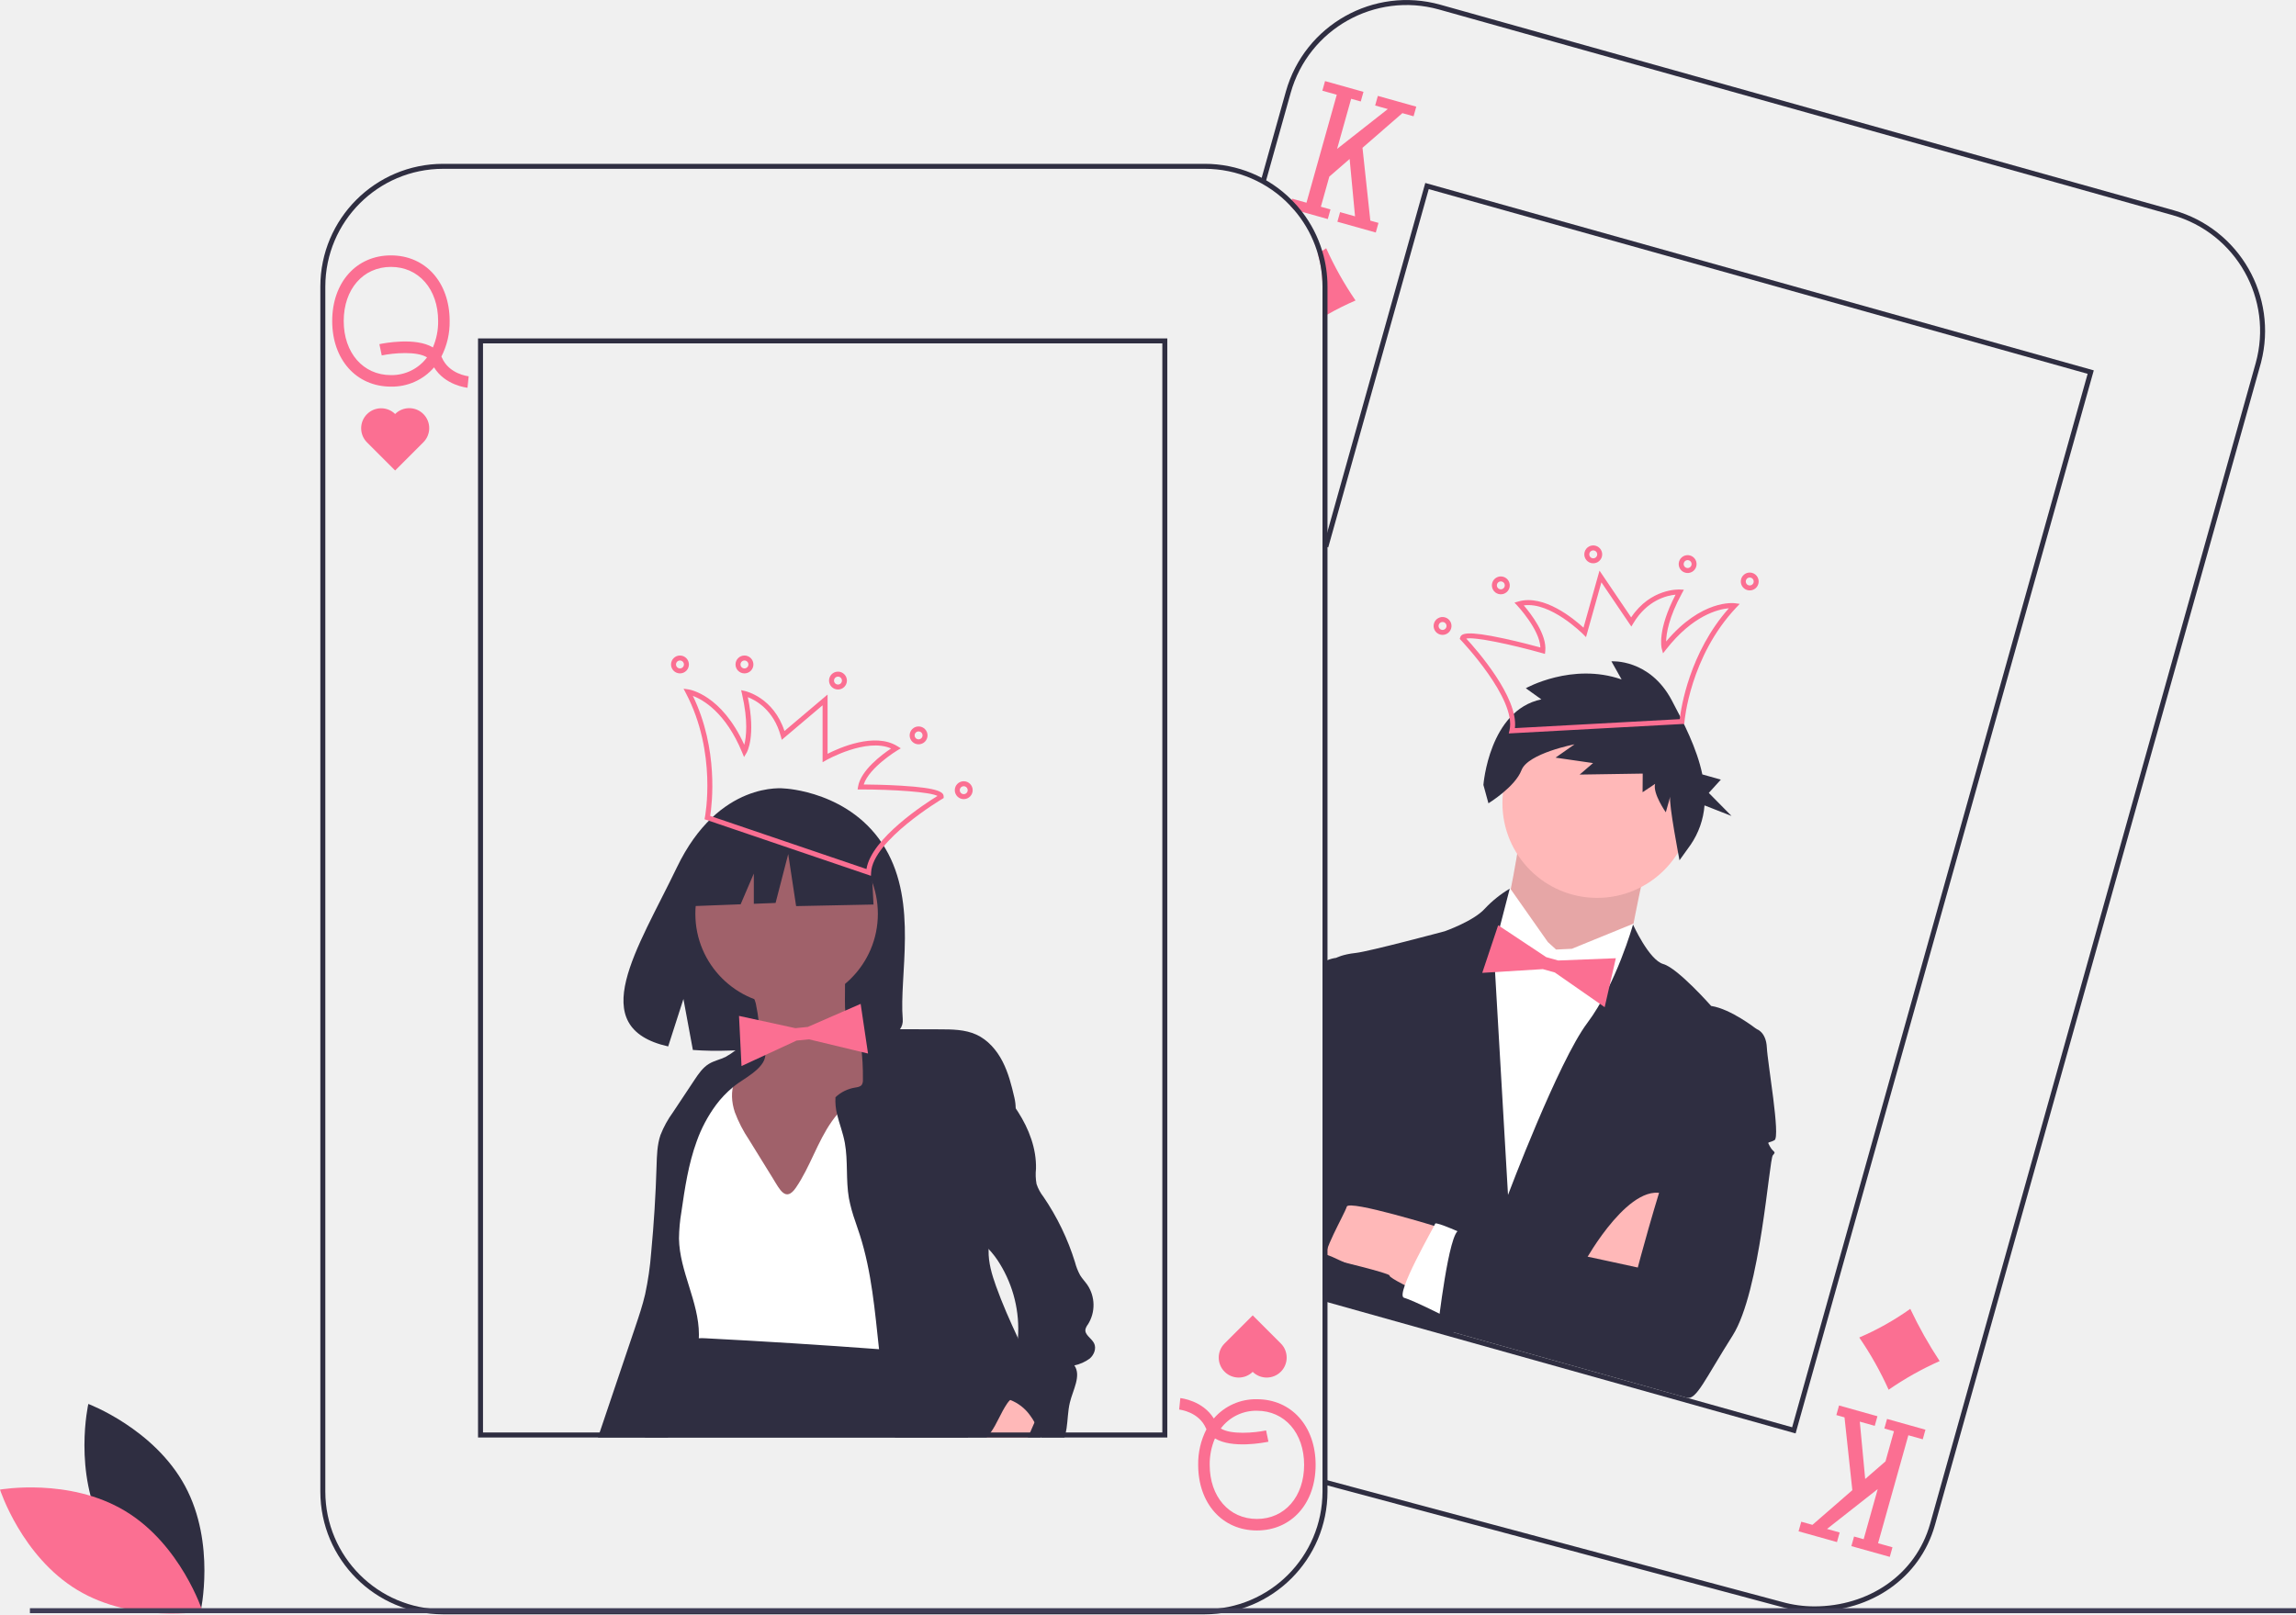
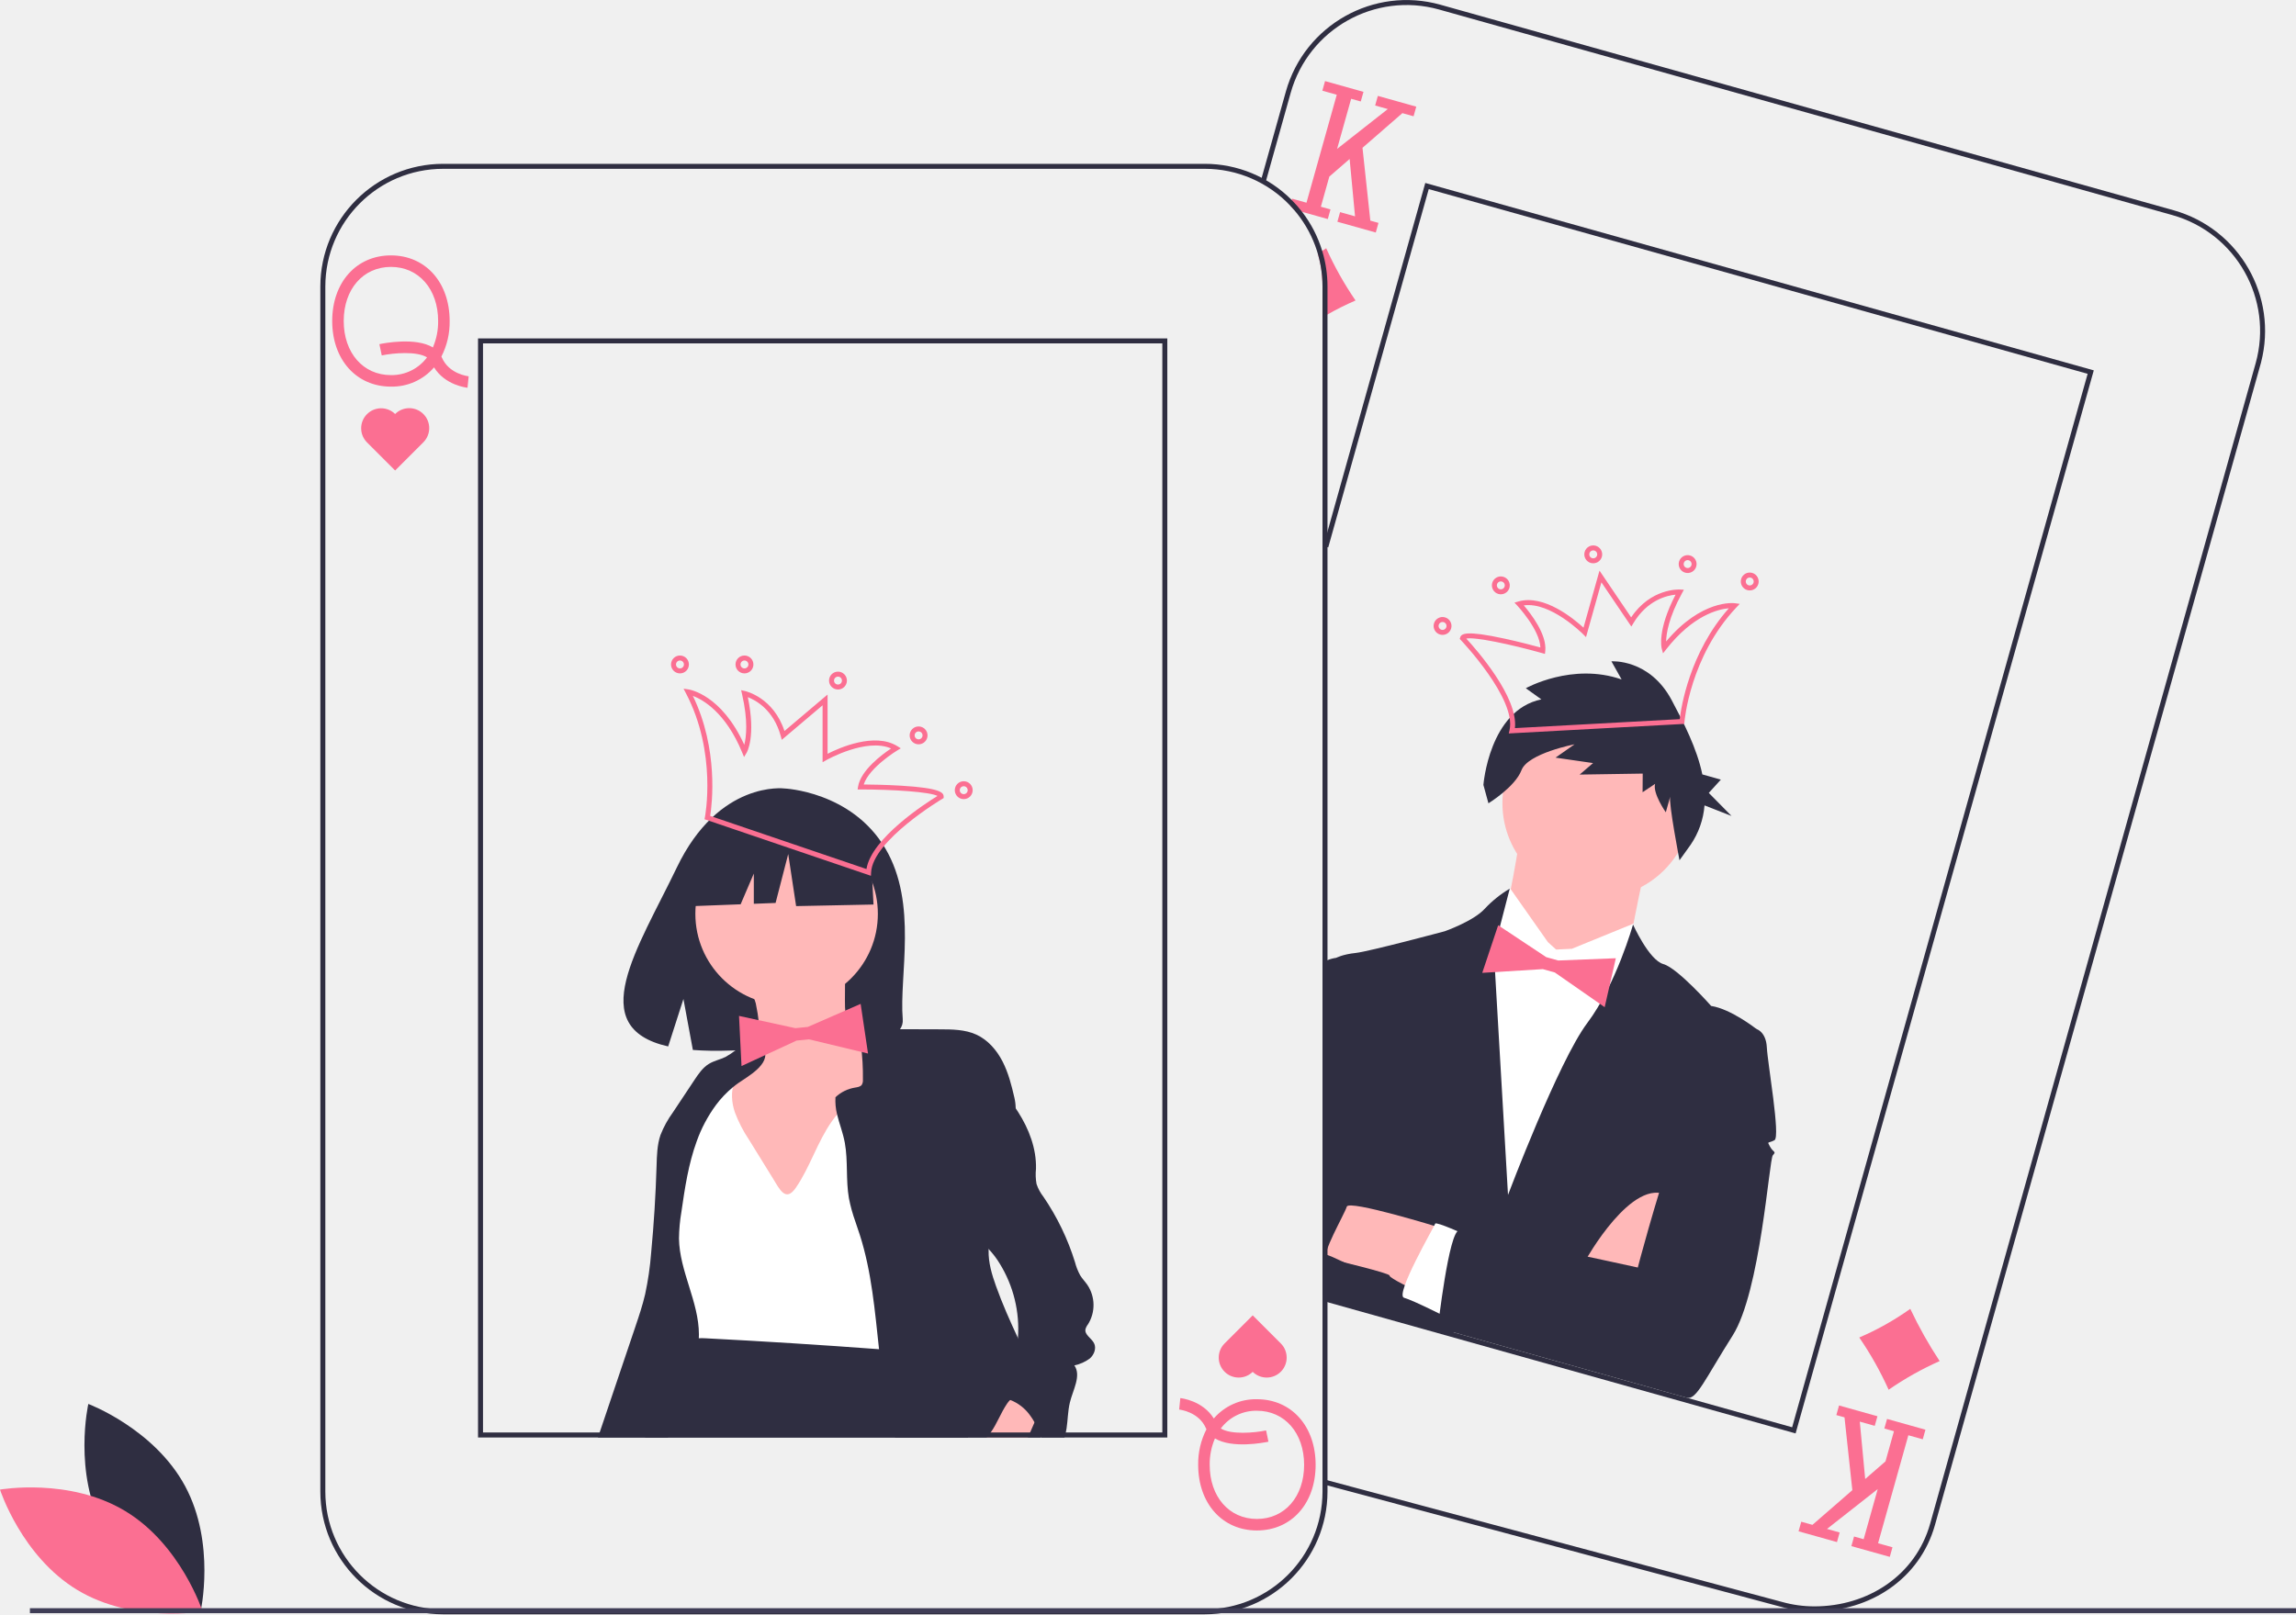
<svg xmlns="http://www.w3.org/2000/svg" data-name="Layer 1" width="921" height="647.736" viewBox="0 0 921 647.736">
  <path d="M867.301,771.823a50.167,50.167,0,0,1-13.545-1.871L670.731,720.963l.537-1.926,183.026,48.989a48.161,48.161,0,0,0,13.006,1.797c21.539,0,40.643-12.48,46.456-33.214L1044.043,271.991h-.001l.284-1.011a48.29,48.29,0,0,0-33.43-59.413L716.704,129.071a48.29,48.29,0,0,0-59.461,33.416l-10.222,36.46-1.926-.54,10.222-36.46a50.291,50.291,0,0,1,61.927-34.802l294.192,82.496a50.291,50.291,0,0,1,35.062,60.961l.009.002-.27.963L915.683,737.149C909.628,758.742,889.732,771.823,867.301,771.823Z" transform="translate(-139.5 -125.264)" fill="#2f2e41" />
  <polygon points="518.96 84.066 522.31 85.006 532.62 87.896 533.7 84.036 529.84 82.956 533.23 70.866 541.38 63.786 543.55 86.806 537.55 85.116 536.47 88.976 551.87 93.296 552.95 89.436 549.68 88.526 546.54 59.306 562.54 45.396 567.03 46.656 568.11 42.796 552.7 38.476 551.62 42.336 556.7 43.756 536.35 59.746 541.99 39.636 545.85 40.716 546.93 36.856 531.52 32.536 530.44 36.396 536.22 38.016 524.07 81.336 518.29 79.716 518.14 80.236 517.52 82.476 518.96 84.066" fill="#fb6f92" />
  <path d="M683.25,245.83A116.744,116.744,0,0,0,672,251.44c-.67.38-1.34.77-2,1.16V240.23a46.801,46.801,0,0,0-1.87-13.15c.58-.36,1.17-.75,1.75-1.14.53-.35,1.07-.71,1.6-1.07A134.736,134.736,0,0,0,683.25,245.83Z" transform="translate(-139.5 -125.264)" fill="#fb6f92" />
  <polygon points="727.027 611.842 722.542 610.584 721.462 614.435 736.868 618.755 737.948 614.904 732.874 613.481 753.218 597.485 747.576 617.604 743.725 616.524 742.645 620.375 758.051 624.695 759.131 620.844 753.353 619.224 765.503 575.895 771.281 577.515 772.361 573.664 756.955 569.344 755.875 573.195 759.726 574.275 756.335 586.369 748.189 593.449 746.024 570.433 752.023 572.115 753.103 568.264 737.698 563.944 736.618 567.795 739.891 568.713 743.033 597.93 727.027 611.842" fill="#fb6f92" />
  <path d="M885.315,661.934A110.091,110.091,0,0,0,905.775,650.436a169.049,169.049,0,0,0,11.779,20.959A125.777,125.777,0,0,0,897.094,682.893,135.224,135.224,0,0,0,885.315,661.934Z" transform="translate(-139.5 -125.264)" fill="#fb6f92" />
  <path d="M750.397,453.726s-5.059,32.854-6.561,34.51,10.5,40.333,10.5,40.333l38.489-22.442s7.489-41.52,9.954-42.906S750.397,453.726,750.397,453.726Z" transform="translate(-139.5 -125.264)" fill="#ffb8b8" />
-   <path d="M750.397,453.726s-5.059,32.854-6.561,34.51,10.5,40.333,10.5,40.333l38.489-22.442s7.489-41.52,9.954-42.906S750.397,453.726,750.397,453.726Z" transform="translate(-139.5 -125.264)" opacity="0.1" />
+   <path d="M750.397,453.726s-5.059,32.854-6.561,34.51,10.5,40.333,10.5,40.333l38.489-22.442s7.489-41.52,9.954-42.906S750.397,453.726,750.397,453.726Z" transform="translate(-139.5 -125.264)" opacity="0" />
  <circle cx="640.674" cy="322.272" r="38" fill="#ffb8b8" />
  <path d="M763.704,506.27l-3.311-3.006-14.885-21.184s-1.708-1.124-3.328,4.653l-1.62,5.777-13.984,5.426-30.943,132.569,82.806,23.22,34.101-132.722-16.017-16.954-1.773-8.18-24.728,10.095Z" transform="translate(-139.5 -125.264)" fill="#fff" />
  <path d="M670,644.09l2,.56,128.96,36.16,43.12-142.65s-10.2-8.06-18.18-9.26c0,0-13.4-15.18-19.17-16.8-5.78-1.62-12.17-15.87-12.17-15.87s-6.75,24.07-18.35,39.51-31.8,68.98-31.8,68.98l-5.7-98.19,6.4-24.69a45.464,45.464,0,0,0-10.06,8.09c-4.51,4.96-16.02,9-16.02,9s-30.32,8.12-35.68,8.7c-5.35.57-7.82,1.96-7.82,1.96L672,533.88l-2,13.76Z" transform="translate(-139.5 -125.264)" fill="#2f2e41" />
  <path d="M687.6,588.79c-1.2,7.97-13.54,40.86-13.54,40.86L672,631.72l-2,2.01V511.92a5.618,5.618,0,0,1,2-1.39,13.72,13.72,0,0,1,3.53-.94l3.86,1.08S688.8,580.81,687.6,588.79Z" transform="translate(-139.5 -125.264)" fill="#2f2e41" />
  <path d="M775.443,631.075s18.926-34.159,33.252-25.987-8.64,30.812-8.64,30.812Z" transform="translate(-139.5 -125.264)" fill="#ffb8b8" />
  <path d="M716.861,617.764s-36.319-11.223-37.129-8.334-10.754,19.833-7.866,20.643,25.304,6.057,25.034,7.02,10.744,6.129,10.744,6.129Z" transform="translate(-139.5 -125.264)" fill="#ffb8b8" />
  <polygon points="648.165 384.489 625.05 385.398 620.236 384.048 600.963 371.253 594.58 390.355 618.886 388.862 623.7 390.212 643.686 404.125 648.165 384.489" fill="#fb6f92" />
  <polygon points="586.05 528.176 582.5 535.736 531.5 521.736 530.5 518.826 530.5 502.796 532.5 503.576 534.56 504.386 586.05 528.176" fill="#2f2e41" />
  <path d="M727.453,620.734s-11.977-5.436-12.247-4.473-16.343,28.652-12.491,29.732,17.484,8.019,17.484,8.019Z" transform="translate(-139.5 -125.264)" fill="#fff" />
  <path d="M837.34,536.266l6.74,1.89s3.851,1.08,4.157,7.397,5.533,35.824,3.067,37.21-3.159.153-1.773,2.619,2.619,1.773,1.116,3.429S845.696,643.505,834.519,661.142s-14.57,26.033-18.421,24.953L716.267,658.101s4.446-39.258,8.567-39.141S796.473,633.856,796.473,633.856,822.627,533.179,837.34,536.266Z" transform="translate(-139.5 -125.264)" fill="#2f2e41" />
  <path d="M757.785,405.886l-6.234-4.471s18.586-10.445,38.429-3.52l-4.087-7.273S801.192,389.467,810.098,406.26c4.682,8.828,10.063,19.17,12.262,29.737l7.435,2.085-4.843,5.336,9.12,9.252-10.835-4.241a32.524,32.524,0,0,1-5.561,15.777l-4.471,6.234s-4.435-23.028-3.727-25.552l-1.77,6.311s-5.35-7.627-4.288-11.414l-5.026,3.356.053-7.473-25.298.394,5.38-4.618-15.047-2.177,7.627-5.35s-18.71,3.603-21.288,10.369c-2.578,6.765-13.26,13.3-13.26,13.3l-2.017-7.373S736.828,410.221,757.785,405.886Z" transform="translate(-139.5 -125.264)" fill="#2f2e41" />
  <path d="M744.721,419.557l.297-1.295c2.89-12.58-19.338-35.975-19.563-36.21l-.395-.412.154-.55c.44-1.568,2.204-2.961,17.659.389,6.018,1.305,12.019,2.895,14.531,3.576-.281-7.183-9.185-16.7-9.28-16.8l-1.12-1.187,1.566-.459c10.265-3.009,22.28,6.971,26.12,10.505l6.419-22.89,12.701,18.76c7.797-11.673,19.076-11.2,19.569-11.172l1.583.086L814.202,363.29c-5.343,9.775-6.306,16.196-6.361,19.362,14.216-16.889,27.027-15.418,27.584-15.344l1.941.256-1.346,1.422c-18.611,19.665-20.802,45.606-20.822,45.866l-.067.874ZM727.67,381.491c3.93,4.259,20.924,23.481,19.516,35.928l66.11-3.596c.545-4.628,3.898-26.648,19.705-44.5-4.308.385-14.47,2.84-25.175,16.521l-1.227,1.568-.525-1.92c-.083-.303-1.872-7.336,5.553-21.623-3.404.322-11.329,2.104-16.929,11.454l-.806,1.346-12.02-17.753-6.169,22L774.492,379.69c-.135-.137-13.031-13.049-23.754-11.509,2.753,3.205,9.338,11.646,8.617,18.282l-.127,1.174-1.137-.319C745.463,383.777,731.039,380.755,727.67,381.491Z" transform="translate(-139.5 -125.264)" fill="#fb6f92" />
  <path d="M840.408,362.039a3.587,3.587,0,1,1,4.422-2.485A3.591,3.591,0,0,1,840.408,362.039Zm1.397-4.982a1.587,1.587,0,1,0,1.1,1.956A1.589,1.589,0,0,0,841.805,357.058Z" transform="translate(-139.5 -125.264)" fill="#fb6f92" />
  <path d="M815.5,355.055a3.587,3.587,0,1,1,4.422-2.485A3.591,3.591,0,0,1,815.5,355.055Zm1.397-4.982a1.587,1.587,0,1,0,1.1,1.956A1.589,1.589,0,0,0,816.897,350.073Z" transform="translate(-139.5 -125.264)" fill="#fb6f92" />
  <path d="M777.636,351.154a3.587,3.587,0,1,1,4.422-2.485A3.591,3.591,0,0,1,777.636,351.154Zm1.397-4.982a1.587,1.587,0,1,0,1.1,1.956A1.589,1.589,0,0,0,779.033,346.173Z" transform="translate(-139.5 -125.264)" fill="#fb6f92" />
  <path d="M717.189,379.879a3.587,3.587,0,1,1,4.422-2.485A3.591,3.591,0,0,1,717.189,379.879Zm1.397-4.982a1.587,1.587,0,1,0,1.1,1.956A1.589,1.589,0,0,0,718.586,374.897Z" transform="translate(-139.5 -125.264)" fill="#fb6f92" />
  <path d="M740.563,363.595a3.587,3.587,0,1,1,4.422-2.485A3.591,3.591,0,0,1,740.563,363.595Zm1.397-4.982a1.587,1.587,0,1,0,1.1,1.956A1.589,1.589,0,0,0,741.96,358.614Z" transform="translate(-139.5 -125.264)" fill="#fb6f92" />
  <polygon points="720.272 575.155 719.31 574.885 530.809 522.027 531.348 520.101 718.887 572.69 837.418 149.994 573.112 75.88 532.799 219.645 530.873 219.105 571.728 73.414 572.689 73.684 839.883 148.609 839.613 149.571 720.272 575.155" fill="#2f2e41" />
  <path d="M181.134,739.117c12.428,23.049,38.806,32.944,38.806,32.944s6.227-27.475-6.201-50.524-38.806-32.944-38.806-32.944S168.706,716.068,181.134,739.117Z" transform="translate(-139.5 -125.264)" fill="#2f2e41" />
  <path d="M189.677,731.534c22.438,13.5,31.08,40.314,31.08,40.314s-27.738,4.927-50.177-8.573S139.5,722.961,139.5,722.961,167.238,718.034,189.677,731.534Z" transform="translate(-139.5 -125.264)" fill="#fb6f92" />
  <path d="M669.88,225.94a49.004,49.004,0,0,0-8.07-15.67,49.783,49.783,0,0,0-4.17-4.77A49.106,49.106,0,0,0,622.77,191H317.23A49.28,49.28,0,0,0,268,240.23V723.77A49.28,49.28,0,0,0,317.23,773H622.77A49.28,49.28,0,0,0,672,723.77V240.23A48.871,48.871,0,0,0,669.88,225.94ZM670,723.77A47.287,47.287,0,0,1,622.77,771H317.23A47.287,47.287,0,0,1,270,723.77V240.23A47.287,47.287,0,0,1,317.23,193H622.77a47.113,47.113,0,0,1,34.25,14.74q.735.78,1.44,1.59A47.12,47.12,0,0,1,670,240.23Z" transform="translate(-139.5 -125.264)" fill="#2f2e41" />
  <path d="M316.742,268.709c-.055-.13-.124-.249-.185-.374a30.294,30.294,0,0,0,3.315-14.268c0-15.502-9.687-26.328-23.557-26.328s-23.557,10.827-23.557,26.328,9.687,26.328,23.557,26.328a22.226,22.226,0,0,0,17.296-7.723c4.441,7.186,13.026,8.134,13.421,8.174l.468-4.596C327.177,276.216,319.556,275.324,316.742,268.709Zm-20.427,7.067c-11.151,0-18.938-8.927-18.938-21.709s7.787-21.709,18.938-21.709,18.938,8.927,18.938,21.709a26.092,26.092,0,0,1-2.11,10.607c-6.894-4.189-19.721-1.686-21.46-1.319l.95,4.52c4.711-.986,14.084-1.778,18.164.782A17.668,17.668,0,0,1,296.315,275.776Z" transform="translate(-139.5 -125.264)" fill="#fb6f92" />
  <path d="M298,291.382a8.014,8.014,0,0,0-11.333,11.333L298,314.049l11.333-11.333A8.014,8.014,0,0,0,298,291.382Z" transform="translate(-139.5 -125.264)" fill="#fb6f92" />
  <path d="M623.258,698.388c.055.13.124.249.185.374a30.294,30.294,0,0,0-3.315,14.268c0,15.502,9.687,26.328,23.557,26.328s23.557-10.827,23.557-26.328-9.687-26.328-23.557-26.328a22.226,22.226,0,0,0-17.296,7.723c-4.441-7.186-13.026-8.134-13.421-8.174L612.5,690.847C612.823,690.881,620.444,691.773,623.258,698.388Zm20.427-7.067c11.151,0,18.938,8.927,18.938,21.709s-7.787,21.709-18.938,21.709-18.938-8.927-18.938-21.709a26.092,26.092,0,0,1,2.11-10.607c6.894,4.189,19.721,1.686,21.46,1.319l-.95-4.52c-4.711.986-14.084,1.778-18.164-.782A17.668,17.668,0,0,1,643.685,691.321Z" transform="translate(-139.5 -125.264)" fill="#fb6f92" />
  <path d="M642,675.715A8.014,8.014,0,0,0,653.333,664.382L642,653.049,630.667,664.382A8.014,8.014,0,0,0,642,675.715Z" transform="translate(-139.5 -125.264)" fill="#fb6f92" />
  <path d="M494.646,465.711c-13.614-23.004-40.549-24.076-40.549-24.076s-26.246-3.356-43.083,31.679c-15.693,32.655-37.352,64.185-3.487,71.829l6.117-19.039,3.788,20.456a132.507,132.507,0,0,0,14.49.248c36.267-1.171,70.805.343,69.693-12.671C500.137,516.837,507.745,487.845,494.646,465.711Z" transform="translate(-139.5 -125.264)" fill="#2f2e41" />
-   <path d="M444.422,544.087c.066,2.589.046,5.32-1.24,7.568-2.551,4.456-8.777,5.123-12.523,8.636-3.939,3.694-4.385,9.688-4.572,15.085-.196,5.642-.363,11.469,1.696,16.726A40.66,40.66,0,0,0,432.533,600.262q3.43,4.944,6.924,9.844a42.503,42.503,0,0,0,4.146,5.203c4.171,4.249,9.892,6.601,15.605,8.279,3.691,1.084,7.676,1.929,11.338.751a21.707,21.707,0,0,0,6.593-4.054c2.724-2.163,5.489-4.37,7.463-7.234,3.075-4.461,3.926-10.045,4.564-15.425a332.863,332.863,0,0,0,2.194-47.951,11.753,11.753,0,0,0-.915-5.095c-1.897-3.703-6.976-4.494-9.653-7.679-2.288-2.724-2.382-6.61-2.362-10.168l.05-9.056a3.794,3.794,0,0,0-.44-2.206,3.738,3.738,0,0,0-2.598-1.212,87.571,87.571,0,0,0-17.037-1.14c-4.623.141-13.495-.246-17.492,2.329-3.629,2.337.915,8.793,1.755,12.419A80.911,80.911,0,0,1,444.422,544.087Z" transform="translate(-139.5 -125.264)" fill="#a0616a" />
-   <circle cx="315.534" cy="366.668" r="36.604" fill="#a0616a" />
+   <path d="M444.422,544.087c.066,2.589.046,5.32-1.24,7.568-2.551,4.456-8.777,5.123-12.523,8.636-3.939,3.694-4.385,9.688-4.572,15.085-.196,5.642-.363,11.469,1.696,16.726A40.66,40.66,0,0,0,432.533,600.262q3.43,4.944,6.924,9.844a42.503,42.503,0,0,0,4.146,5.203c4.171,4.249,9.892,6.601,15.605,8.279,3.691,1.084,7.676,1.929,11.338.751a21.707,21.707,0,0,0,6.593-4.054c2.724-2.163,5.489-4.37,7.463-7.234,3.075-4.461,3.926-10.045,4.564-15.425a332.863,332.863,0,0,0,2.194-47.951,11.753,11.753,0,0,0-.915-5.095c-1.897-3.703-6.976-4.494-9.653-7.679-2.288-2.724-2.382-6.61-2.362-10.168l.05-9.056a3.794,3.794,0,0,0-.44-2.206,3.738,3.738,0,0,0-2.598-1.212,87.571,87.571,0,0,0-17.037-1.14c-4.623.141-13.495-.246-17.492,2.329-3.629,2.337.915,8.793,1.755,12.419A80.911,80.911,0,0,1,444.422,544.087Z" transform="translate(-139.5 -125.264)" fill="#ffb8b8" />
+   <circle cx="315.534" cy="366.668" r="36.604" fill="#ffb8b8" />
  <path d="M439.962,582.597a53.547,53.547,0,0,1-5.708-11.087c-1.309-3.956-1.652-8.377-.099-12.244-3.955-2.295-9.326-.437-12.206,3.115s-3.762,8.313-4.016,12.879.015,9.199-.978,13.663c-2.198,9.876-10.356,17.995-10.963,28.094-.597,9.936,6.216,18.591,9.568,27.963a46.63,46.63,0,0,1,2.498,18.201c-.109,1.993-.234,4.264,1.172,5.68a6.478,6.478,0,0,0,2.534,1.365c16.174,5.69,33.644,6.183,50.784,6.617l28.31.717a9.023,9.023,0,0,0,4.999-.837c2.54-1.557,2.88-5.048,2.923-8.027.372-25.656-.719-51.309-1.81-76.945-.395-9.292-.798-18.638-2.768-27.727-.502-2.314-1.324-4.888-3.461-5.91-1.808-.865-3.954-.305-5.835.39a46.457,46.457,0,0,0-21.758,16.749c-5.809,8.267-8.666,18.185-14.351,26.515-4.125,6.045-6.511.777-9.26-3.675Q444.75,590.344,439.962,582.597Z" transform="translate(-139.5 -125.264)" fill="#fff" />
  <path d="M435.58,559.899c-.72.51-1.43,1.05-2.11,1.62a40.849,40.849,0,0,0-6.8,7.16,56.722,56.722,0,0,0-7.7,14.53c-3.32,9.1-4.76,18.76-6.14,28.34a68.398,68.398,0,0,0-.97,10.68c.21,13.16,7.99,25.35,8,38.52,0,.5-.01.99-.04,1.49a43.261,43.261,0,0,1-.76,6.42c-.57,3.09-1.39,6.14-2.2,9.18-2.04,7.62-4.24,15.52-8.22,22.21-.4.68-.83,1.35-1.27,2h-28c.22-.67.45-1.33.67-2q7.155-21.195,14.3-42.38c1.46-4.32,2.92-8.66,3.95-13.1a124.075,124.075,0,0,0,2.41-16.63q1.65-17.385,2.17-34.84c.13-4.18.22-8.45,1.57-12.41a40.598,40.598,0,0,1,4.98-9.08q4.335-6.525,8.67-13.05c1.61-2.42,3.3-4.91,5.78-6.42,2.07-1.27,4.53-1.73,6.71-2.8a34.312,34.312,0,0,0,3.94-2.61c3.26-2.31,7.09-4.74,9.9-2.38a5.514,5.514,0,0,1,1.16,1.33,6.691,6.691,0,0,1,.43.77C448.71,552.289,439.21,557.329,435.58,559.899Z" transform="translate(-139.5 -125.264)" fill="#2f2e41" />
  <path d="M527.82,702.049H398.14c.7-.64,1.39-1.31,2.06-2,.1-.1.19-.2.29-.3,4.96-5.15,6.09-11.48,8.58-18.18q2.805-7.575,5.61-15.14a7.831,7.831,0,0,1,1.43-2.69,4.437,4.437,0,0,1,1.97-1.18,7.642,7.642,0,0,1,1.74-.32,19.407,19.407,0,0,1,2.53,0q34.905,1.8,69.76,4.39,4.5.345,9,.69c2.45,1.82,4.87,3.75,7.18,5.79,7.51,6.6,14.02,14.37,17.75,23.55.45,1.11.86,2.24,1.2,3.39C527.46,700.709,527.65,701.379,527.82,702.049Z" transform="translate(-139.5 -125.264)" fill="#2f2e41" />
  <polygon points="349.127 338.23 322.517 324.291 285.77 329.993 278.167 363.573 297.093 362.845 302.38 350.508 302.38 362.641 311.113 362.305 316.181 342.665 319.349 363.573 350.394 362.939 349.127 338.23" fill="#2f2e41" />
  <path d="M527.82,702.049H498.54c-.21-.66-.41-1.33-.6-2a157.26,157.26,0,0,1-4.54-22.68c-.31-2.19-.58-4.39-.83-6.58-.16-1.39-.31-2.77-.46-4.16-1.68-15.44-2.97-31.03-7.69-45.81-.57-1.79-1.19-3.57-1.79-5.35a63.096,63.096,0,0,1-2.6-9.41c-1.28-7.32-.32-14.9-1.64-22.21-.74-4.08-2.21-7.67-3.1-11.41a23.108,23.108,0,0,1-.66-6.91,14.882,14.882,0,0,1,7.79-3.86c1.01-.17,2.15-.3,2.76-1.11a3.464,3.464,0,0,0,.46-2.04,97.957,97.957,0,0,0-.81-14.11c-.2-1.64-.45-3.28-.75-4.91-.01-.08-.03-.15-.04-.23,2.44-1.06,5.19-1.07,7.84-1.06,2.89.01,5.77.01,8.65.02q7.995.03,15.99.05c4.96.01,10.09.06,14.6,2.11,4.66,2.13,8.2,6.24,10.54,10.8s3.61,9.58,4.76,14.57a19.52,19.52,0,0,1,.5,4.21c.22,11.26-8.18,22.6-9.02,34.11-.27,3.73.04,7.49-.3,11.22-.34,3.74-1.34,7.4-1.52,11.14-.01.19-.02.39-.02.58-.11,4.87,1.31,9.64,2.95,14.23,2.54,7.13,5.63,14.04,8.82,20.91,3.08,6.65,6.24,13.27,9.08,20.01a34.263,34.263,0,0,1,2.95,9.89,13.724,13.724,0,0,1-1.51,7.99,9.376,9.376,0,0,1-1.19,1.69l-.02.02c-.09.1-.18.2-.27.29H527.82Z" transform="translate(-139.5 -125.264)" fill="#2f2e41" />
  <path d="M555.71,691.789a11.082,11.082,0,0,1-1.07,3.83c-.05.12-.1.23-.15.35-.58,1.37-1.17,2.72-1.78,4.08-.3.66-.6,1.33-.91,2H535.24a18.536,18.536,0,0,0,1.66-2c2.54-3.53,4.01-7.82,6.6-11.63a8.954,8.954,0,0,1,1.21-1.44C548.86,682.959,555.97,683.779,555.71,691.789Z" transform="translate(-139.5 -125.264)" fill="#ffb8b8" />
  <path d="M566.49,702.049a19.618,19.618,0,0,0,.53-2c.12-.53.22-1.05.3-1.58.53-3.49.52-7.06,1.35-10.49,1.17-4.91,4.68-10.72,1.79-14.85a15.691,15.691,0,0,0,6.21-2.78c1.72-1.5,2.72-4.1,1.68-6.14-1.03-2.01-3.82-3.34-3.44-5.57a5.313,5.313,0,0,1,.98-1.94,14.53,14.53,0,0,0-.25-15.94c-.91-1.3-2.03-2.44-2.86-3.8a22.663,22.663,0,0,1-2.07-5.27,98.166,98.166,0,0,0-12.63-26.18,17.372,17.372,0,0,1-2.79-5.16,21.304,21.304,0,0,1-.22-6.13c.2-8.08-2.82-15.97-7.17-22.77-.32-.5-.65-.99-.98-1.48-4.2-6.19-9.41-11.62-14.6-17.01-2.14,1-4.03,1.65-5.14,3.73a11.086,11.086,0,0,0-.99,3.72c-1.42,9.9-2.65,19.86-3.61,29.81-.48,5.03-.97,10.1-.4,15.12s2.28,10.05,5.68,13.78c2.13,2.34,4.83,4.08,7.14,6.24q.555.525,1.08,1.08a35.41,35.41,0,0,1,4.41,5.79,49.921,49.921,0,0,1,7.34,29.93,48.641,48.641,0,0,1-.75,5.64,23.327,23.327,0,0,1-2.66,7.6c-1.05,1.73-2.43,3.24-3.38,5.03s-1.4,4.02-.46,5.81a11.831,11.831,0,0,1,4.13.74,17.529,17.529,0,0,1,7.8,5.95,25.938,25.938,0,0,1,1.98,3.04,37.448,37.448,0,0,1,1.98,4.08c.24.55.47,1.12.69,1.69a1.659,1.659,0,0,1,.12.31Z" transform="translate(-139.5 -125.264)" fill="#2f2e41" />
  <polygon points="345.231 402.805 324.027 412.053 319.051 412.545 296.446 407.631 297.443 427.746 319.543 417.521 324.519 417.029 348.195 422.725 345.231 402.805" fill="#fb6f92" />
  <path d="M527.24,700.049c.22.66.41,1.33.58,2h7.42a18.536,18.536,0,0,0,1.66-2Zm-195.99-439v441h276.5v-441Zm274.5,439H333.25v-437h272.5Zm-78.51,0c.22.66.41,1.33.58,2h7.42a18.536,18.536,0,0,0,1.66-2Z" transform="translate(-139.5 -125.264)" fill="#2f2e41" />
  <path d="M422.101,453.982l.171-.86c.051-.255,4.945-25.825-7.665-49.784l-.912-1.733,1.938.277c.557.08,13.289,2.122,22.417,22.222.801-3.063,1.608-9.505-.897-20.36l-.356-1.545,1.548.344c.482.107,11.469,2.697,15.825,16.041l17.295-14.634V427.722c4.651-2.366,18.915-8.731,27.986-3.062l1.384.865-1.399.84c-.119.071-11.262,6.831-13.471,13.671,2.603.022,8.811.111,14.957.48,15.786.947,17.108,2.765,17.108,4.394v.571l-.491.29c-.28.166-27.999,16.69-28.613,29.583l-.063,1.327Zm62.592-11.952H483.513l.194-1.165c1.097-6.584,9.717-12.934,13.233-15.277-9.909-4.377-25.812,4.573-25.979,4.668l-1.496.854V408.262l-16.367,13.849-.413-1.514c-2.868-10.515-10.018-14.371-13.208-15.6,3.292,15.761-.331,22.05-.492,22.319l-1.024,1.707-.758-1.841c-6.614-16.063-15.735-21.171-19.779-22.705,10.4,21.457,7.683,43.565,6.958,48.168l62.684,21.312c2.005-12.365,23.558-26.285,28.492-29.325C512.512,443.014,497.809,442.03,484.693,442.03Z" transform="translate(-139.5 -125.264)" fill="#fb6f92" />
  <path d="M408.671,391.877a3.587,3.587,0,1,1,3.587,3.587A3.591,3.591,0,0,1,408.671,391.877Zm2,0a1.587,1.587,0,1,0,1.587-1.587A1.589,1.589,0,0,0,410.671,391.877Z" transform="translate(-139.5 -125.264)" fill="#fb6f92" />
  <path d="M434.541,391.877a3.587,3.587,0,1,1,3.587,3.587A3.591,3.591,0,0,1,434.541,391.877Zm2,0a1.587,1.587,0,1,0,1.587-1.587A1.589,1.589,0,0,0,436.541,391.877Z" transform="translate(-139.5 -125.264)" fill="#fb6f92" />
  <path d="M472.052,398.345a3.587,3.587,0,1,1,3.587,3.587A3.591,3.591,0,0,1,472.052,398.345Zm2,0a1.587,1.587,0,1,0,1.587-1.587A1.589,1.589,0,0,0,474.052,398.345Z" transform="translate(-139.5 -125.264)" fill="#fb6f92" />
  <path d="M522.498,442.323a3.587,3.587,0,1,1,3.587,3.587A3.591,3.591,0,0,1,522.498,442.323Zm2,0a1.587,1.587,0,1,0,1.587-1.587A1.589,1.589,0,0,0,524.498,442.323Z" transform="translate(-139.5 -125.264)" fill="#fb6f92" />
  <path d="M504.389,420.334a3.587,3.587,0,1,1,3.587,3.587A3.591,3.591,0,0,1,504.389,420.334Zm2,0a1.587,1.587,0,1,0,1.587-1.587A1.589,1.589,0,0,0,506.389,420.334Z" transform="translate(-139.5 -125.264)" fill="#fb6f92" />
  <rect x="12" y="645.285" width="909" height="2" fill="#3f3d56" />
</svg>
